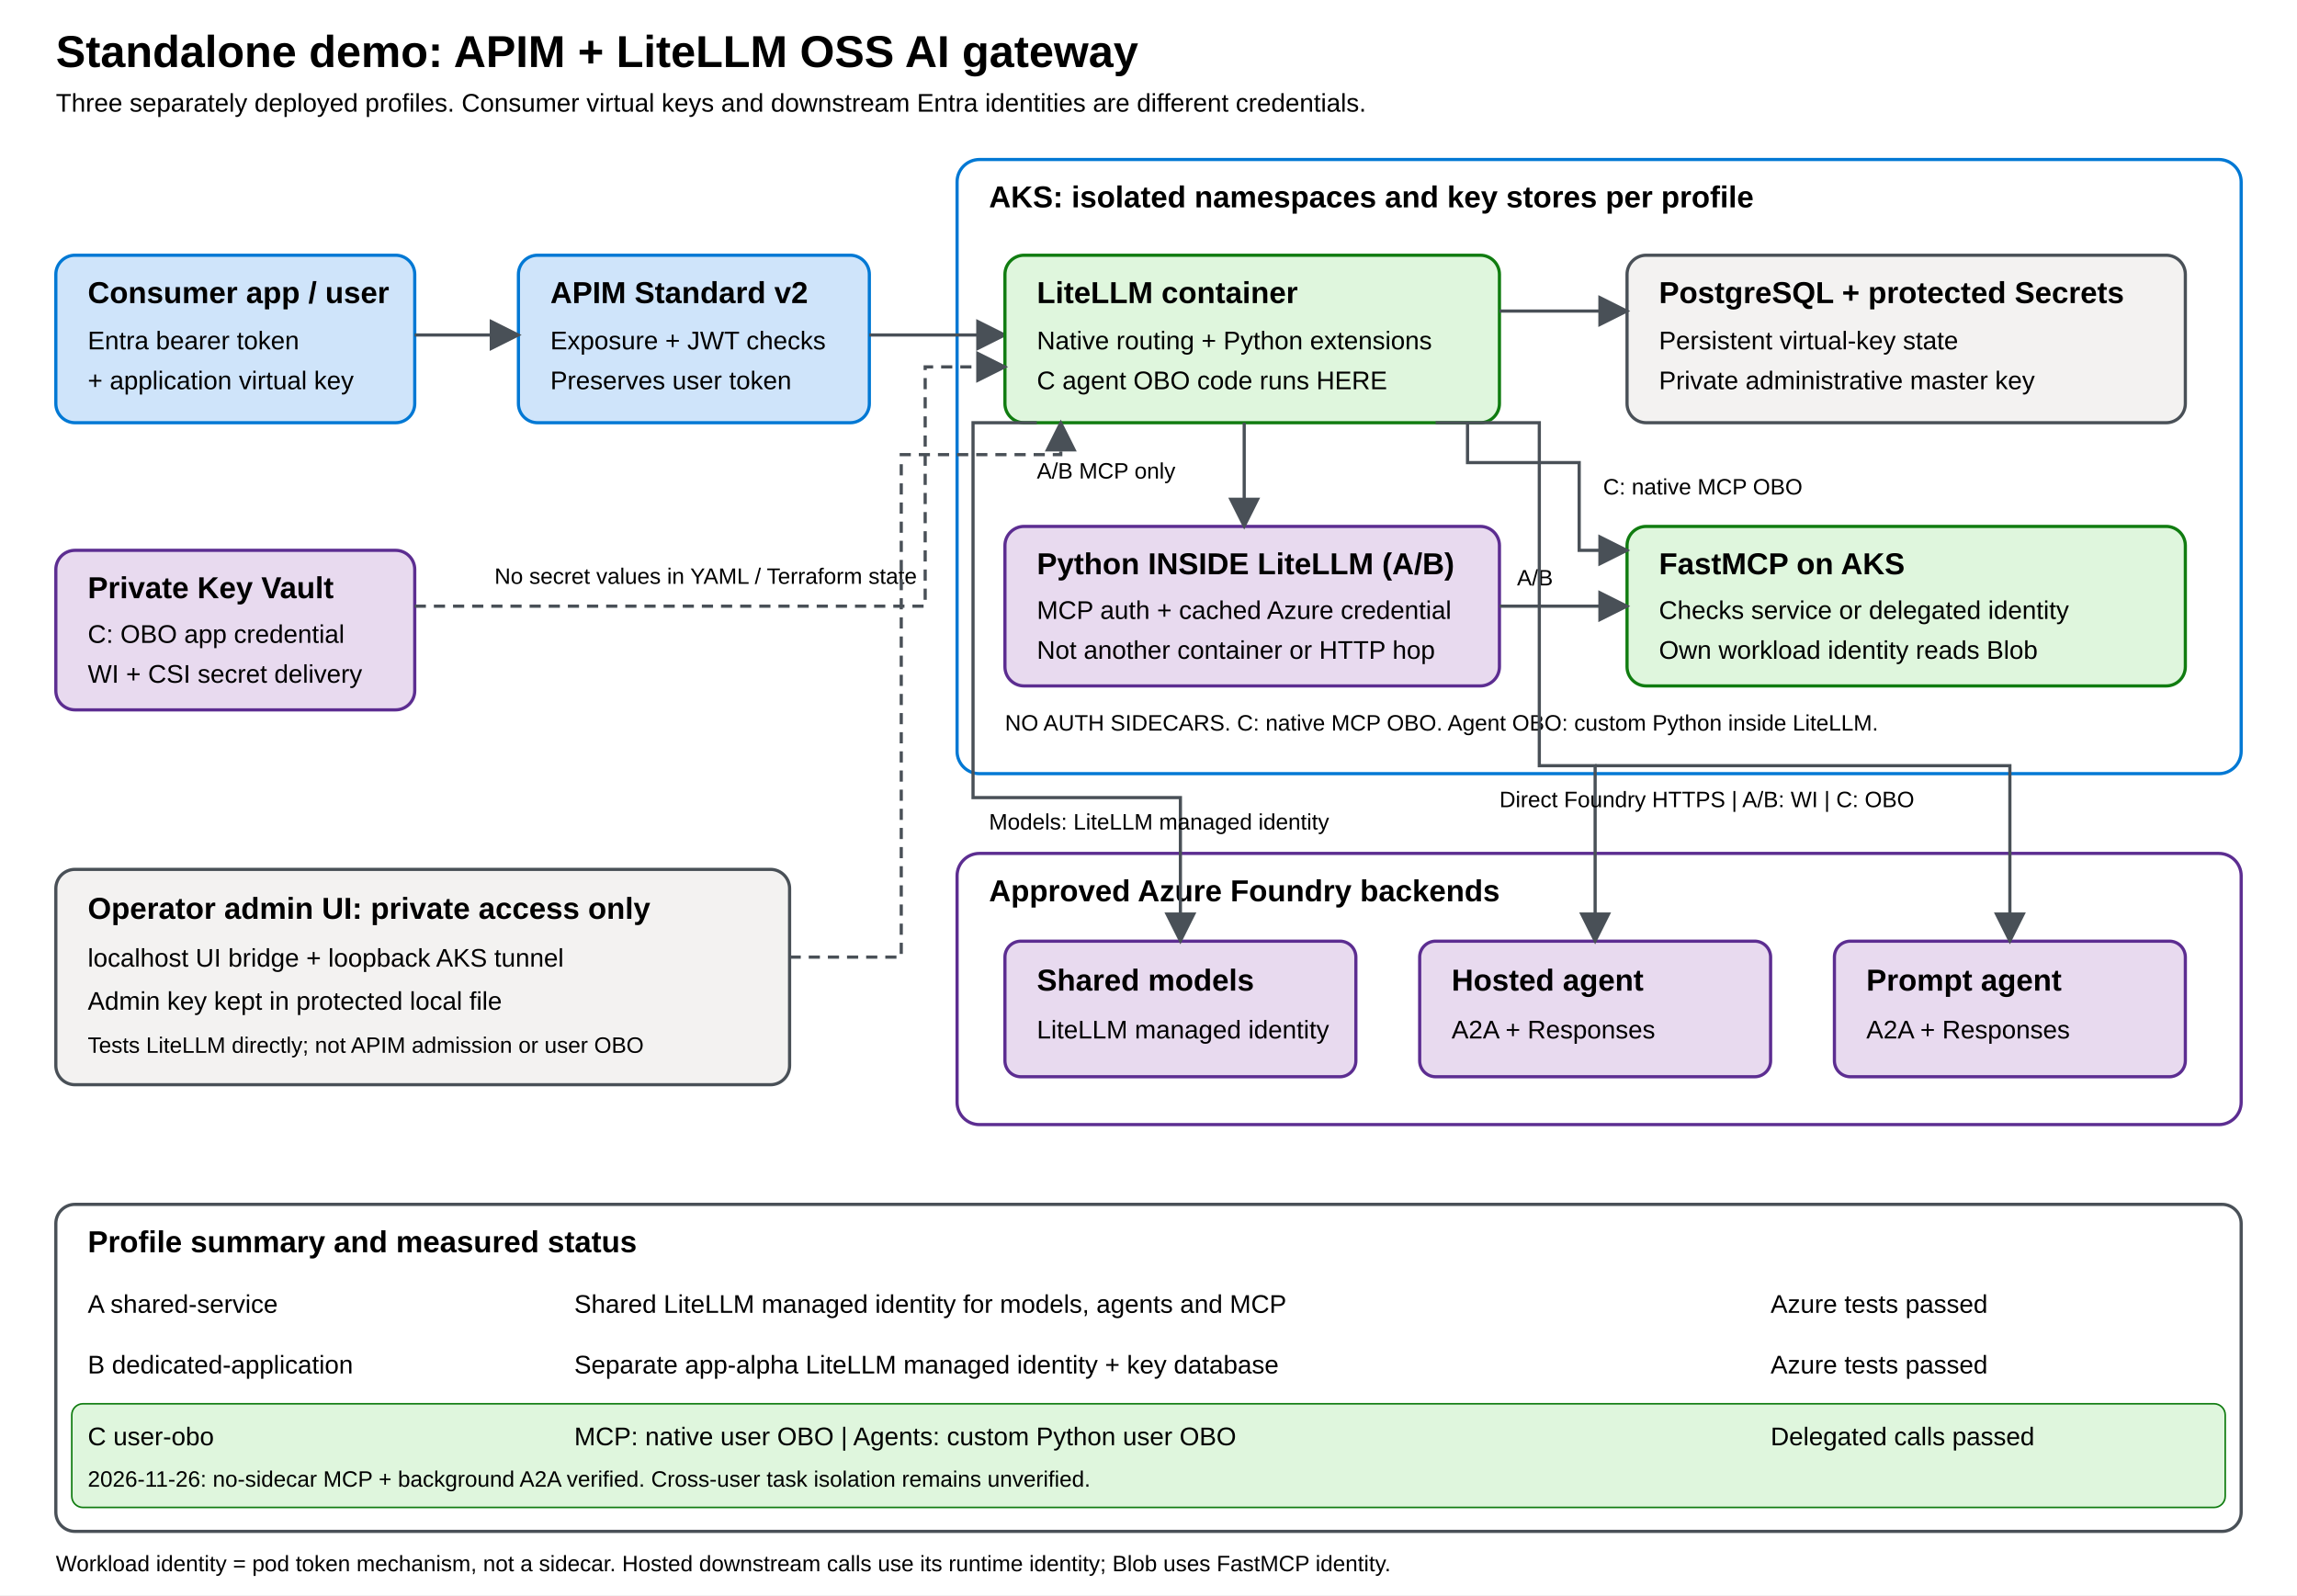
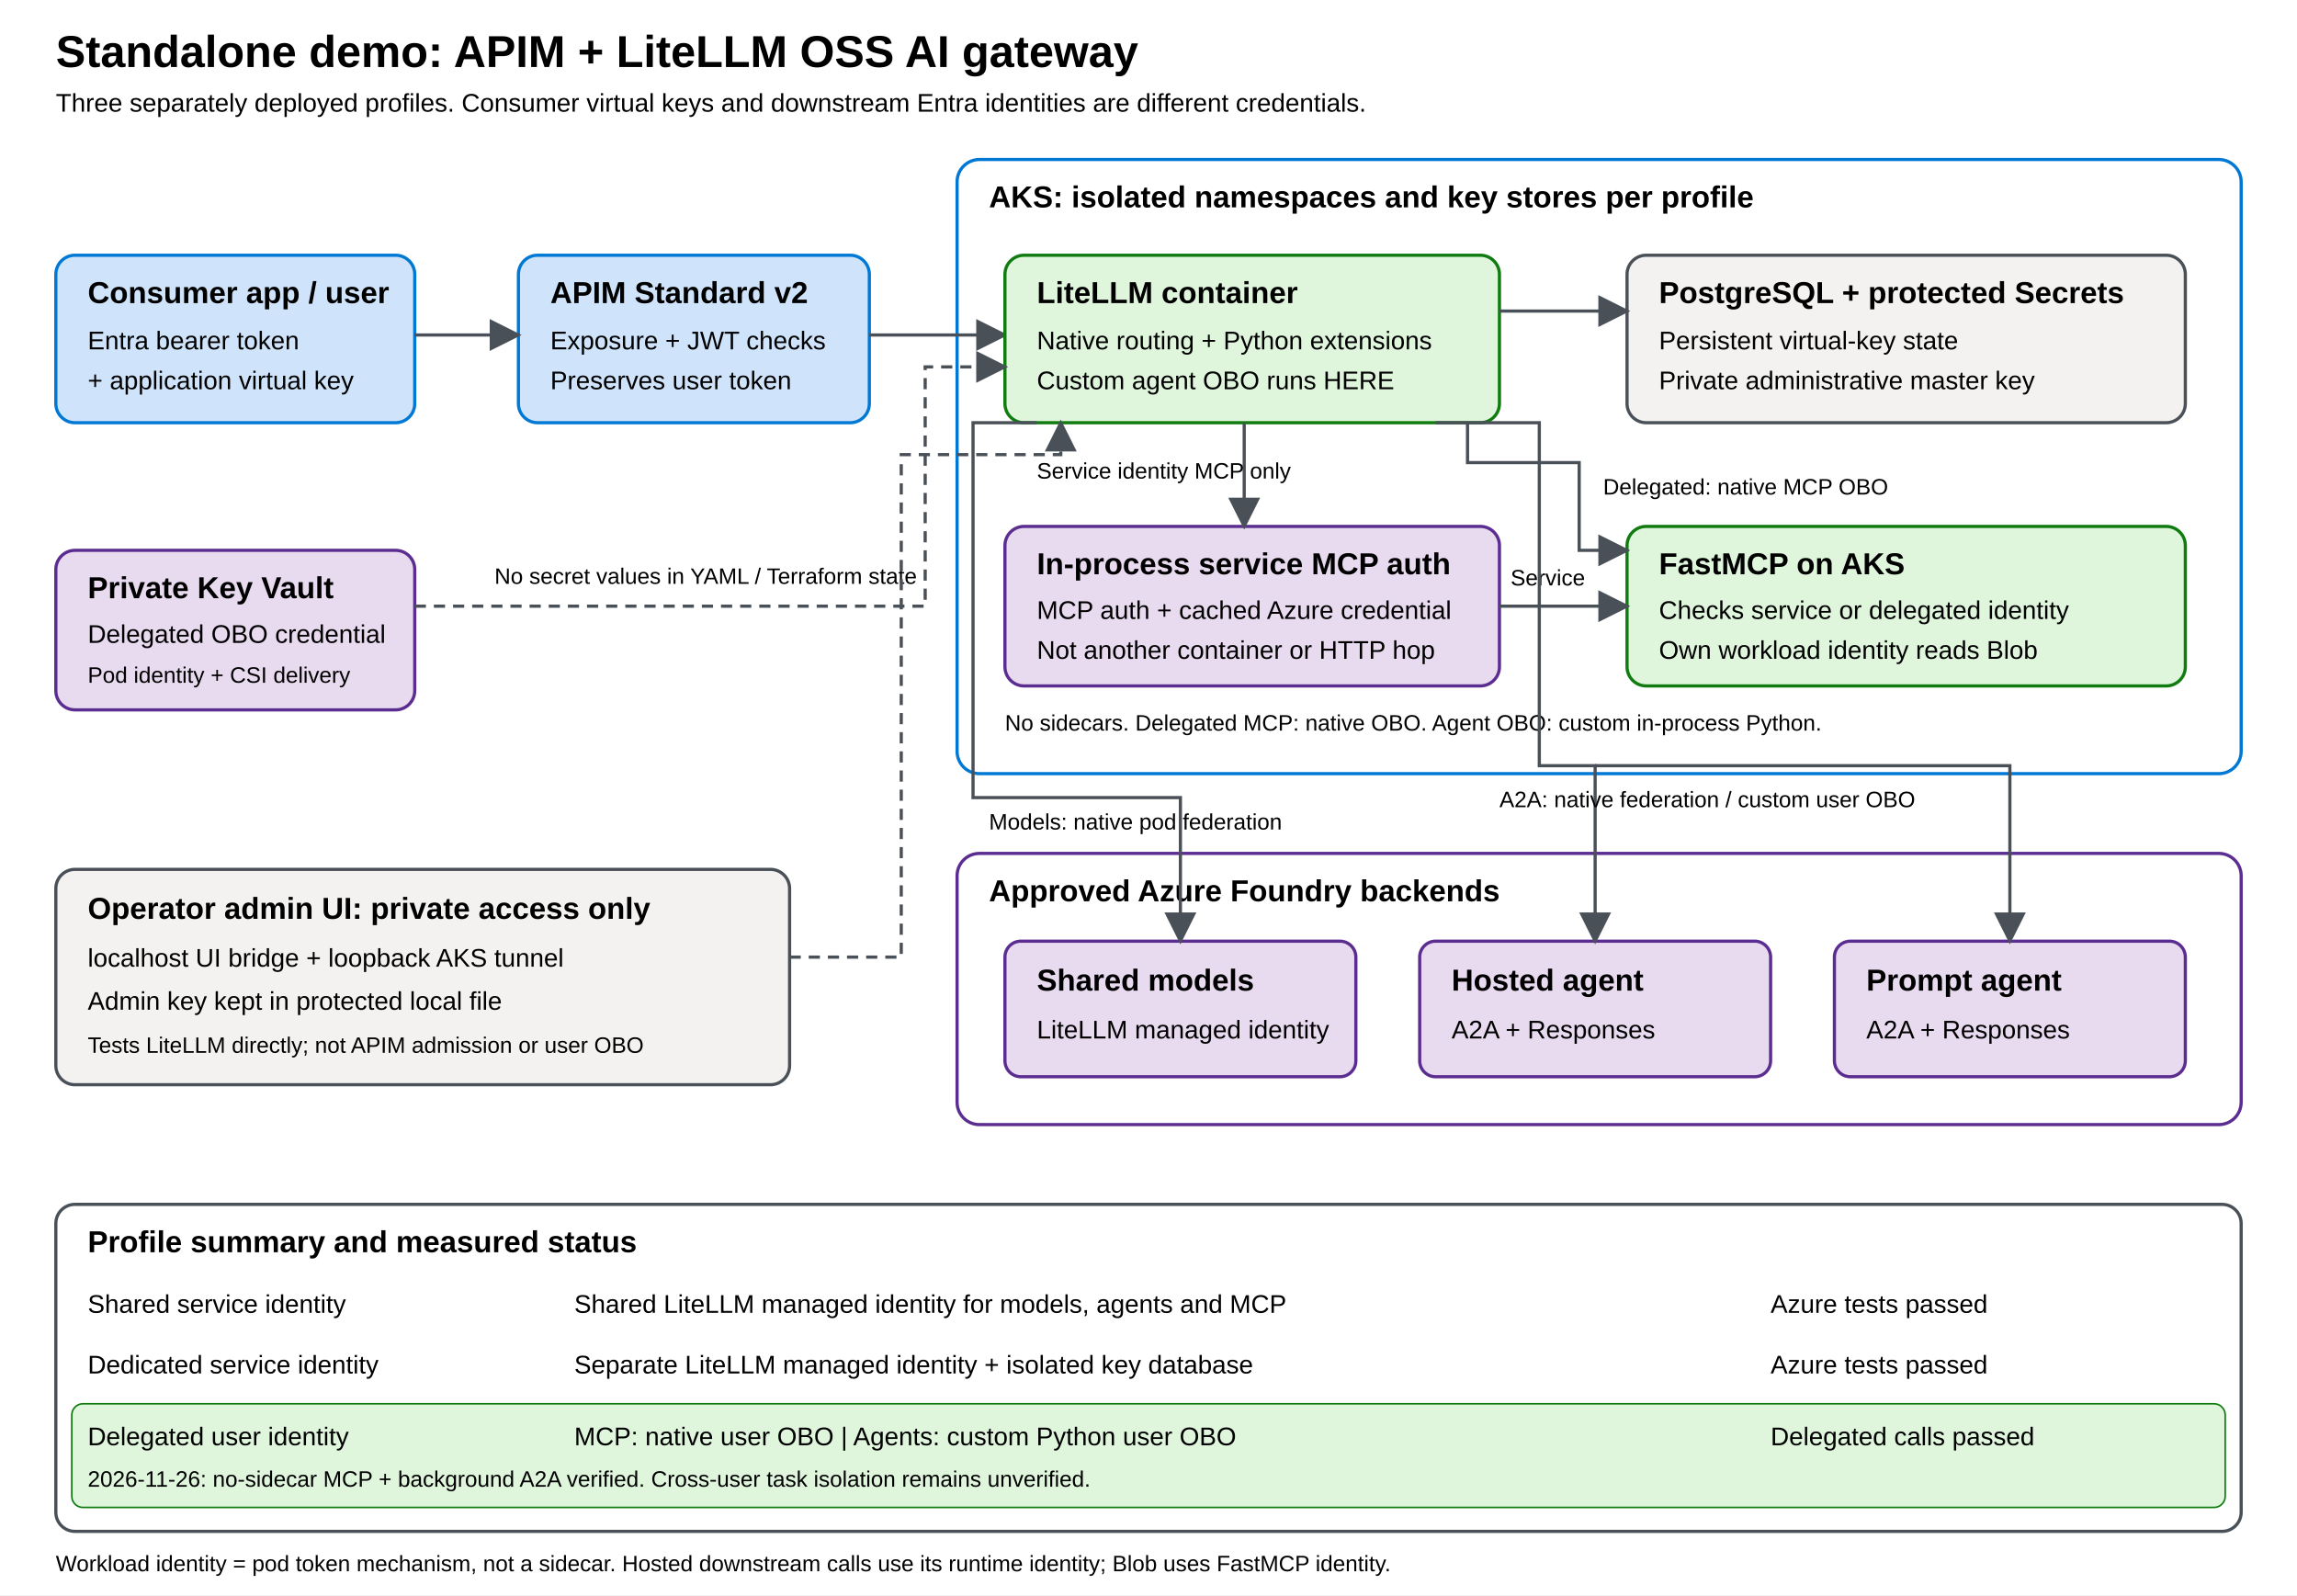
<svg xmlns="http://www.w3.org/2000/svg" width="1440" height="1000" viewBox="0 0 1440 1000" role="img" aria-labelledby="title description">
  <defs>
    <marker id="arrow" markerWidth="10" markerHeight="10" refX="9" refY="5" orient="auto">
      <path d="M0 0L10 5L0 10Z" fill="#495057" />
    </marker>
    <style>
      text { font-family: Arial, Helvetica, sans-serif; fill: #000000; }
      .title { font-size: 28px; font-weight: 700; }
      .heading { font-size: 19px; font-weight: 700; }
      .body { font-size: 16px; }
      .small { font-size: 14px; }
      .line { fill: none; stroke: #495057; stroke-width: 2; marker-end: url(#arrow); }
      .private { stroke-dasharray: 7 5; }
    </style>
  </defs>
  <rect width="1440" height="1000" fill="#ffffff" />
  <text x="35" y="42" class="title">Standalone demo: APIM + LiteLLM OSS AI gateway</text>
  <text x="35" y="70" class="body">Three separately deployed profiles. Consumer virtual keys and downstream Entra identities are different credentials.</text>
  <rect x="600" y="100" width="805" height="385" rx="14" fill="none" stroke="#0078D4" stroke-width="2" />
  <text x="620" y="130" class="heading">AKS: isolated namespaces and key stores per profile</text>
  <rect x="35" y="160" width="225" height="105" rx="12" fill="#CFE4FA" stroke="#0078D4" stroke-width="2" />
  <text x="55" y="190" class="heading">Consumer app / user</text>
  <text x="55" y="219" class="body">Entra bearer token</text>
  <text x="55" y="244" class="body">+ application virtual key</text>
  <rect x="325" y="160" width="220" height="105" rx="12" fill="#CFE4FA" stroke="#0078D4" stroke-width="2" />
  <text x="345" y="190" class="heading">APIM Standard v2</text>
  <text x="345" y="219" class="body">Exposure + JWT checks</text>
  <text x="345" y="244" class="body">Preserves user token</text>
  <path class="line" d="M260 210H325" />
  <path class="line" d="M545 210H630" />
  <rect x="630" y="160" width="310" height="105" rx="12" fill="#DFF6DD" stroke="#107C10" stroke-width="2" />
  <text x="650" y="190" class="heading">LiteLLM container</text>
  <text x="650" y="219" class="body">Native routing + Python extensions</text>
-   <text x="650" y="244" class="body">C agent OBO code runs HERE</text>
+   <text x="650" y="244" class="body">Custom agent OBO runs HERE</text>
  <rect x="1020" y="160" width="350" height="105" rx="12" fill="#F3F2F1" stroke="#495057" stroke-width="2" />
  <text x="1040" y="190" class="heading">PostgreSQL + protected Secrets</text>
  <text x="1040" y="219" class="body">Persistent virtual-key state</text>
  <text x="1040" y="244" class="body">Private administrative master key</text>
  <path class="line" d="M940 195H1020" />
  <rect x="630" y="330" width="310" height="100" rx="12" fill="#E8DAEF" stroke="#5C2D91" stroke-width="2" />
-   <text x="650" y="360" class="heading">Python INSIDE LiteLLM (A/B)</text>
+   <text x="650" y="360" class="heading">In-process service MCP auth</text>
  <text x="650" y="388" class="body">MCP auth + cached Azure credential</text>
  <text x="650" y="413" class="body">Not another container or HTTP hop</text>
-   <text x="630" y="458" class="small">NO AUTH SIDECARS. C: native MCP OBO. Agent OBO: custom Python inside LiteLLM.</text>
+   <text x="630" y="458" class="small">No sidecars. Delegated MCP: native OBO. Agent OBO: custom in-process Python.</text>
  <rect x="1020" y="330" width="350" height="100" rx="12" fill="#DFF6DD" stroke="#107C10" stroke-width="2" />
  <text x="1040" y="360" class="heading">FastMCP on AKS</text>
  <text x="1040" y="388" class="body">Checks service or delegated identity</text>
  <text x="1040" y="413" class="body">Own workload identity reads Blob</text>
  <path class="line" d="M780 265V330" />
-   <text x="650" y="300" class="small">A/B MCP only</text>
+   <text x="650" y="300" class="small">Service identity MCP only</text>
  <path class="line" d="M940 380H1020" />
-   <text x="951" y="367" class="small">A/B</text>
+   <text x="947" y="367" class="small">Service</text>
  <path class="line" d="M920 265V290H990V345H1020" />
-   <text x="1005" y="310" class="small">C: native MCP OBO</text>
+   <text x="1005" y="310" class="small">Delegated: native MCP OBO</text>
  <rect x="35" y="345" width="225" height="100" rx="12" fill="#E8DAEF" stroke="#5C2D91" stroke-width="2" />
  <text x="55" y="375" class="heading">Private Key Vault</text>
-   <text x="55" y="403" class="body">C: OBO app credential</text>
-   <text x="55" y="428" class="body">WI + CSI secret delivery</text>
+   <text x="55" y="403" class="body">Delegated OBO credential</text>
+   <text x="55" y="428" class="small">Pod identity + CSI delivery</text>
  <path class="line private" d="M260 380H580V230H630" />
  <text x="310" y="366" class="small">No secret values in YAML / Terraform state</text>
  <rect x="600" y="535" width="805" height="170" rx="14" fill="none" stroke="#5C2D91" stroke-width="2" />
  <text x="620" y="565" class="heading">Approved Azure Foundry backends</text>
  <rect x="630" y="590" width="220" height="85" rx="10" fill="#E8DAEF" stroke="#5C2D91" stroke-width="2" />
  <text x="650" y="621" class="heading">Shared models</text>
  <text x="650" y="651" class="body">LiteLLM managed identity</text>
  <rect x="890" y="590" width="220" height="85" rx="10" fill="#E8DAEF" stroke="#5C2D91" stroke-width="2" />
  <text x="910" y="621" class="heading">Hosted agent</text>
  <text x="910" y="651" class="body">A2A + Responses</text>
  <rect x="1150" y="590" width="220" height="85" rx="10" fill="#E8DAEF" stroke="#5C2D91" stroke-width="2" />
  <text x="1170" y="621" class="heading">Prompt agent</text>
  <text x="1170" y="651" class="body">A2A + Responses</text>
  <path class="line" d="M650 265H610V500H740V590" />
-   <text x="620" y="520" class="small">Models: LiteLLM managed identity</text>
+   <text x="620" y="520" class="small">Models: native pod federation</text>
  <path class="line" d="M900 265H965V480H1000V590" />
  <path class="line" d="M1000 480H1260V590" />
-   <text x="940" y="506" class="small">Direct Foundry HTTPS | A/B: WI | C: OBO</text>
+   <text x="940" y="506" class="small">A2A: native federation / custom user OBO</text>
  <rect x="35" y="545" width="460" height="135" rx="12" fill="#F3F2F1" stroke="#495057" stroke-width="2" />
  <text x="55" y="576" class="heading">Operator admin UI: private access only</text>
  <text x="55" y="606" class="body">localhost UI bridge + loopback AKS tunnel</text>
  <text x="55" y="633" class="body">Admin key kept in protected local file</text>
  <text x="55" y="660" class="small">Tests LiteLLM directly; not APIM admission or user OBO</text>
  <path class="line private" d="M495 600H565V285H665V265" />
  <rect x="35" y="755" width="1370" height="205" rx="12" fill="none" stroke="#495057" stroke-width="2" />
  <text x="55" y="785" class="heading">Profile summary and measured status</text>
-   <text x="55" y="823" class="body">A  shared-service</text>
+   <text x="55" y="823" class="body">Shared service identity</text>
  <text x="360" y="823" class="body">Shared LiteLLM managed identity for models, agents and MCP</text>
  <text x="1110" y="823" class="body">Azure tests passed</text>
-   <text x="55" y="861" class="body">B  dedicated-application</text>
-   <text x="360" y="861" class="body">Separate app-alpha LiteLLM managed identity + key database</text>
+   <text x="55" y="861" class="body">Dedicated service identity</text>
+   <text x="360" y="861" class="body">Separate LiteLLM managed identity + isolated key database</text>
  <text x="1110" y="861" class="body">Azure tests passed</text>
  <rect x="45" y="880" width="1350" height="65" rx="7" fill="#DFF6DD" stroke="#107C10" />
-   <text x="55" y="906" class="body">C  user-obo</text>
+   <text x="55" y="906" class="body">Delegated user identity</text>
  <text x="360" y="906" class="body">MCP: native user OBO | Agents: custom Python user OBO</text>
  <text x="1110" y="906" class="body">Delegated calls passed</text>
  <text x="55" y="932" class="small">2026-11-26: no-sidecar MCP + background A2A verified. Cross-user task isolation remains unverified.</text>
  <text x="35" y="985" class="small">Workload identity = pod token mechanism, not a sidecar. Hosted downstream calls use its runtime identity; Blob uses FastMCP identity.</text>
</svg>
